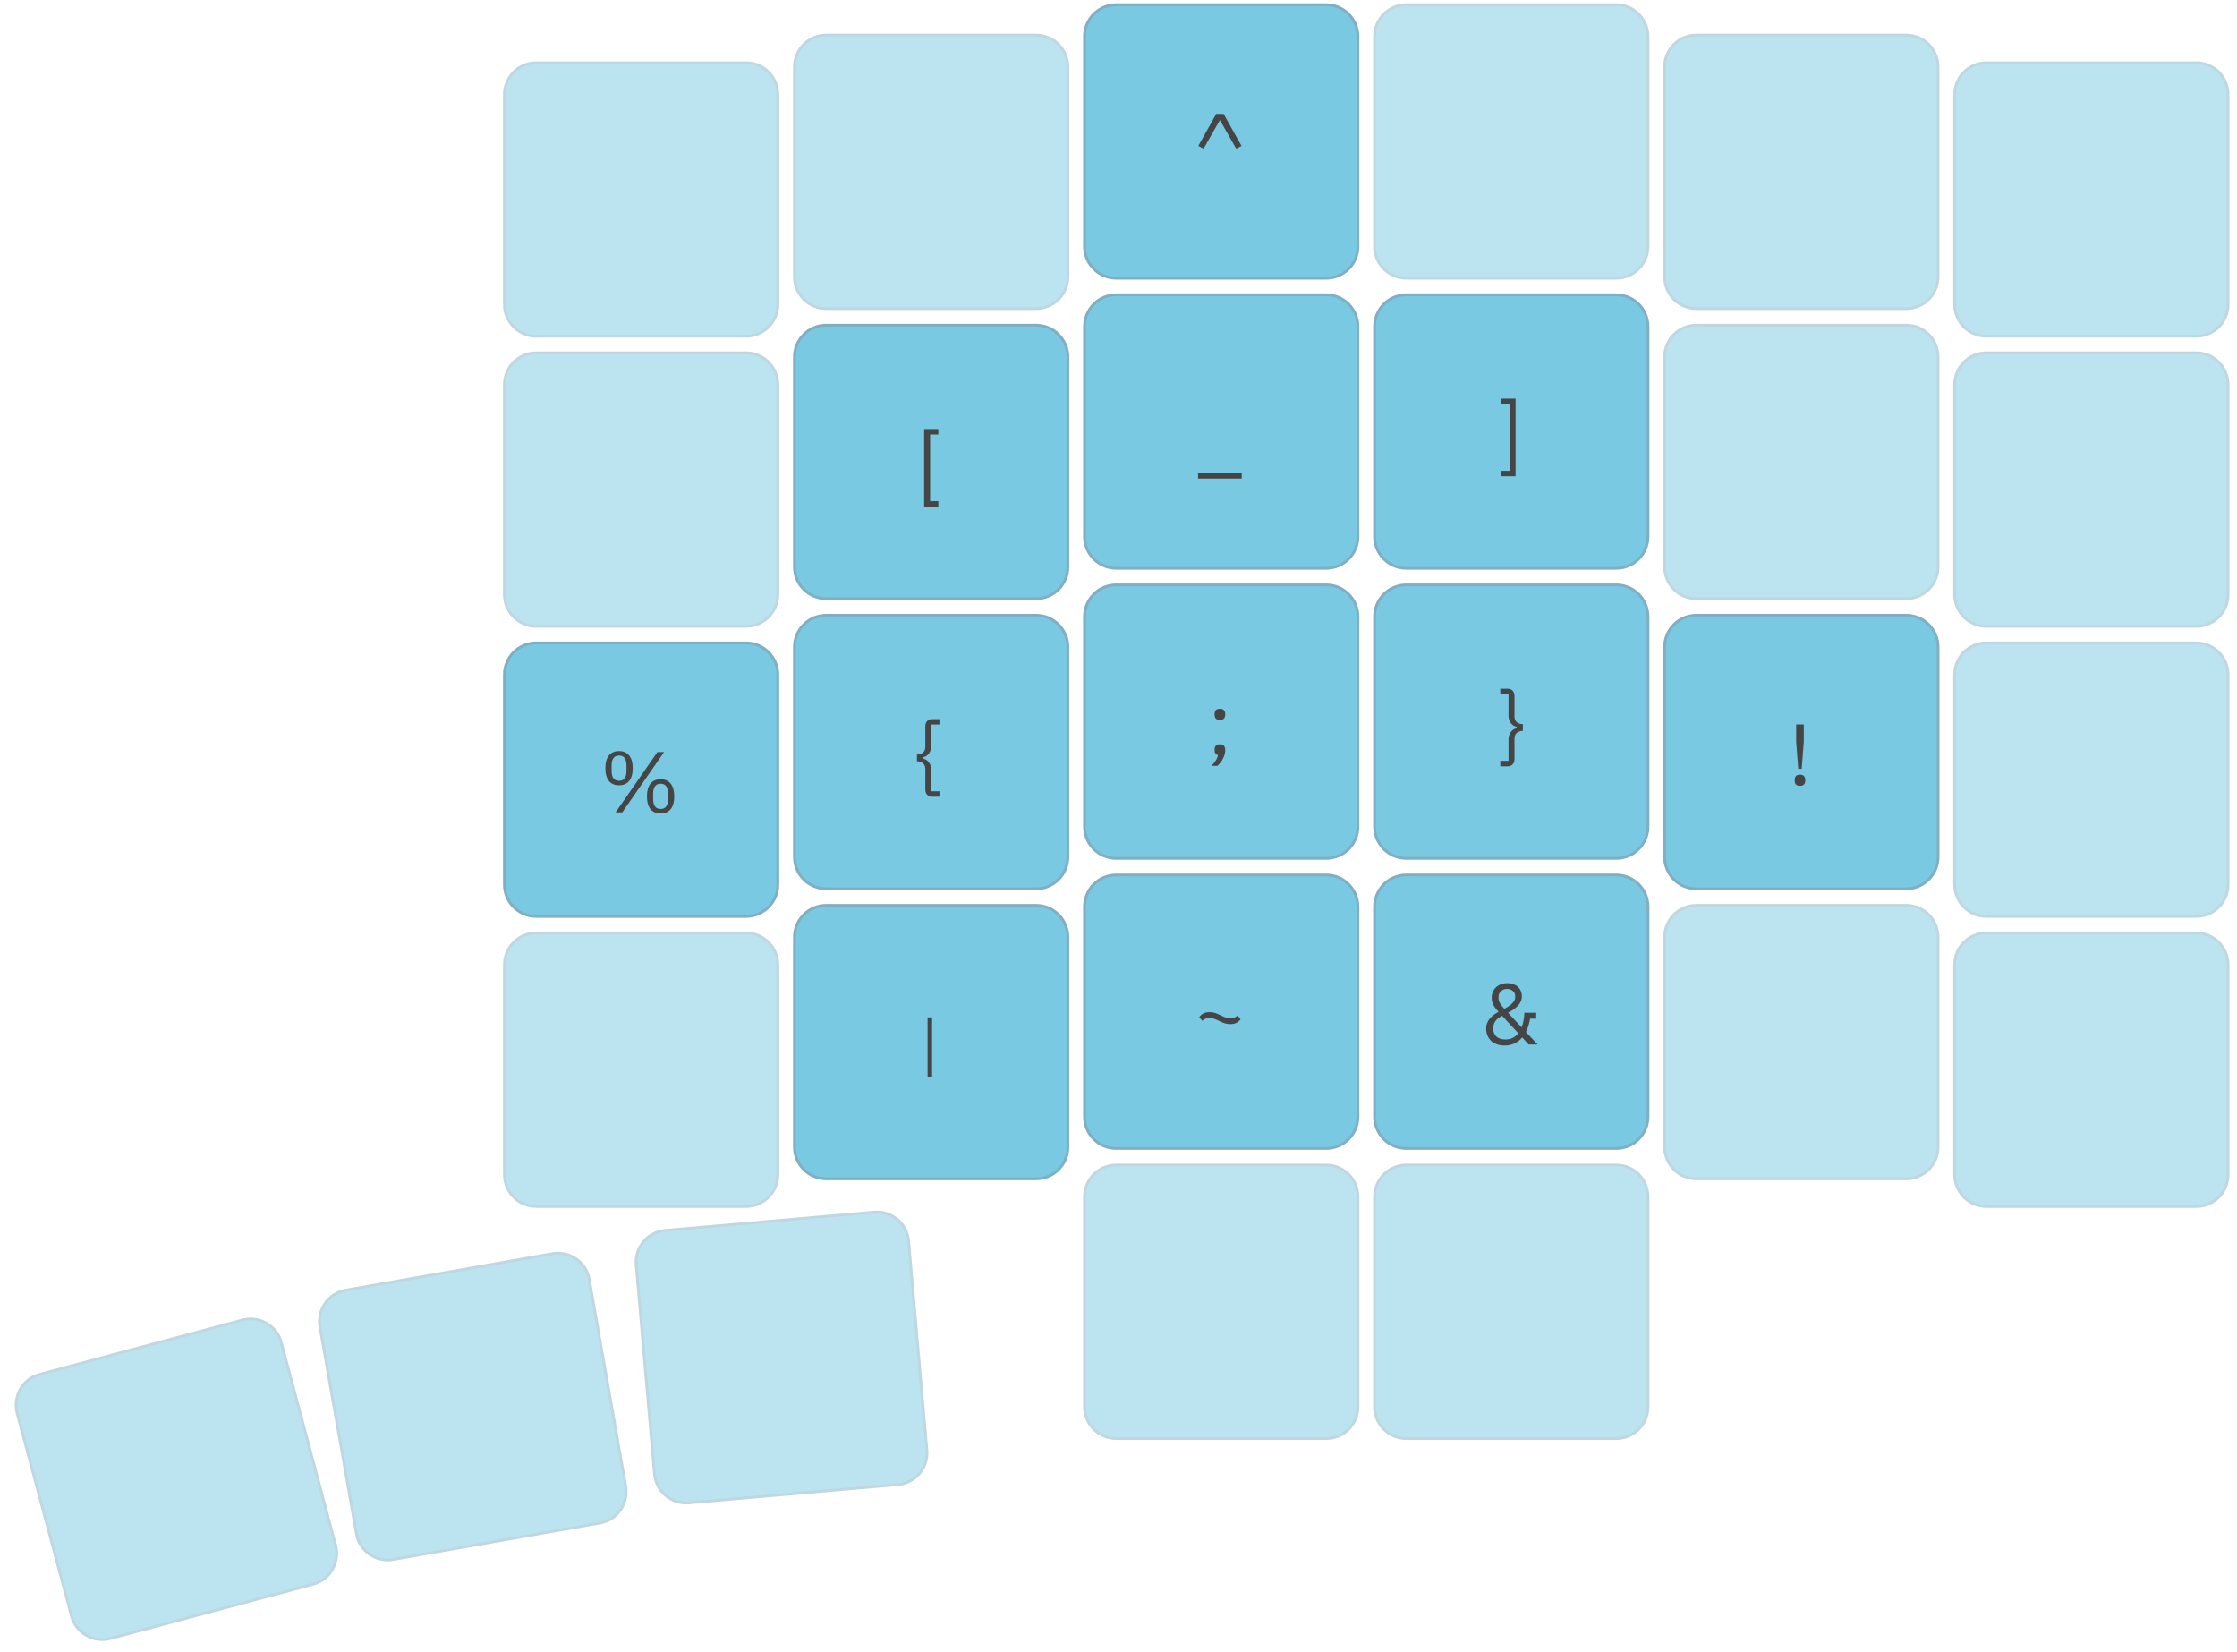
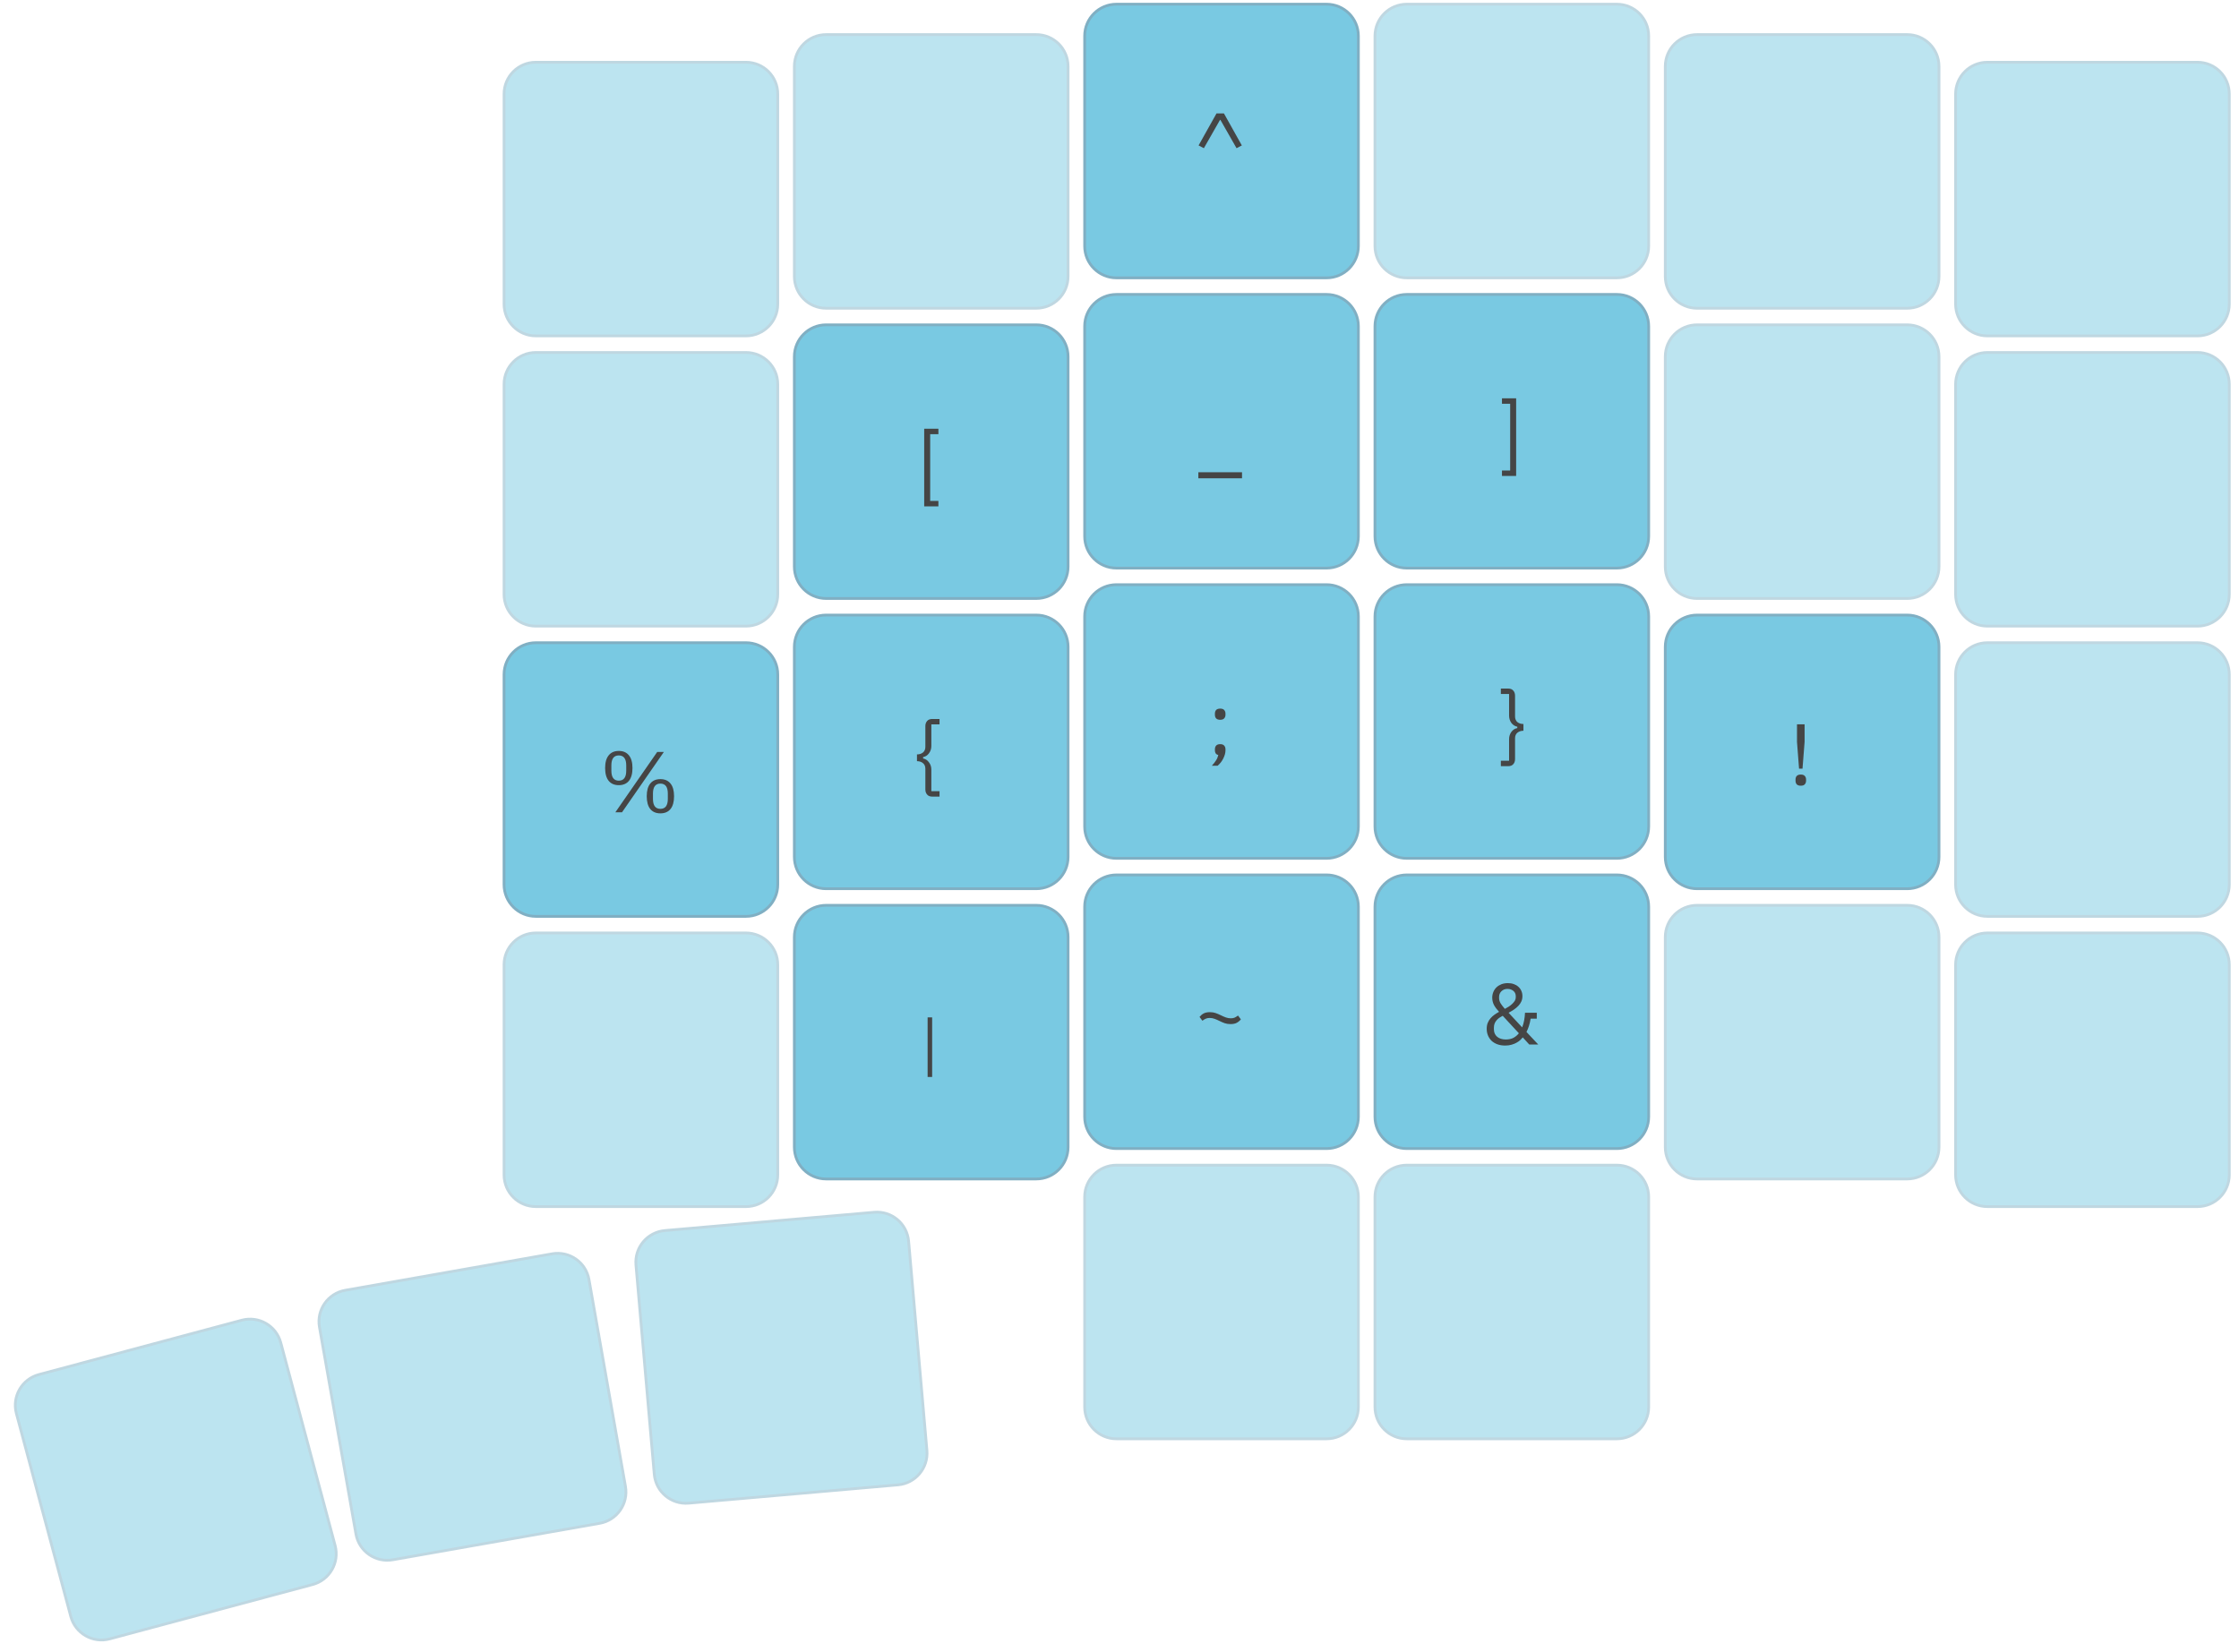
- <svg xmlns="http://www.w3.org/2000/svg" width="944.864" height="697.479" viewBox="3124.22 1440.883 944.864 697.479" fill="none" data-reference-sha256="91c6a7d81c2234f924dccd32bab567405715fd46a2ec4e7186cfca1d09947023" data-model="standard" data-layer="symbols" data-side="right" data-locale="ru" data-key-canvas-width="8.18">
+ <svg xmlns="http://www.w3.org/2000/svg" width="944.864" height="696.952" viewBox="3124.554 1441.112 944.864 696.952" fill="none" data-reference-sha256="91c6a7d81c2234f924dccd32bab567405715fd46a2ec4e7186cfca1d09947023" data-model="standard" data-layer="symbols" data-side="right" data-locale="ru" data-key-canvas-width="8.18" data-key-grid-pitch="122.51" data-key-grid-normalized="true" data-shared-key-canvas="true">
  <defs>
    <linearGradient id="paint0_linear_178_3200" x1="250" y1="770.5" x2="1805" y2="770.5" gradientUnits="userSpaceOnUse">
      <stop />
      <stop offset="1" stop-color="#666666" stop-opacity="0" />
    </linearGradient>
    <linearGradient id="paint1_linear_178_3200" x1="250" y1="1440.5" x2="1805" y2="1440.5" gradientUnits="userSpaceOnUse">
      <stop />
      <stop offset="1" stop-color="#666666" stop-opacity="0" />
    </linearGradient>
    <linearGradient id="paint2_linear_178_3200" x1="250" y1="2110.5" x2="1805" y2="2110.5" gradientUnits="userSpaceOnUse">
      <stop />
      <stop offset="1" stop-color="#666666" stop-opacity="0" />
    </linearGradient>
  </defs>
  <rect x="-0.583" y="0.583" width="115.509" height="115.509" rx="13.418" transform="matrix(-1 0 0 1 3574.7 1577.64)" fill="#79C9E2" stroke="#80AFC3" stroke-width="1.167" />
  <rect opacity="0.5" x="-0.583" y="0.583" width="115.509" height="115.509" rx="13.418" transform="matrix(-1 0 0 1 3574.7 1455.13)" fill="#79C9E2" stroke="#80AFC3" stroke-width="1.167" />
  <rect x="-0.583" y="0.583" width="115.509" height="115.509" rx="13.418" transform="matrix(-1 0 0 1 3574.7 1700.15)" fill="#79C9E2" stroke="#80AFC3" stroke-width="1.167" />
  <rect x="-0.583" y="0.583" width="115.509" height="115.509" rx="13.418" transform="matrix(-1 0 0 1 3574.7 1822.66)" fill="#79C9E2" stroke="#80AFC3" stroke-width="1.167" />
  <rect x="-0.583" y="0.583" width="115.509" height="115.509" rx="13.418" transform="matrix(-1 0 0 1 3697.21 1564.81)" fill="#79C9E2" stroke="#80AFC3" stroke-width="1.167" />
  <rect x="-0.583" y="0.583" width="115.509" height="115.509" rx="13.418" transform="matrix(-1 0 0 1 3697.21 1442.3)" fill="#79C9E2" stroke="#80AFC3" stroke-width="1.167" />
  <rect x="-0.583" y="0.583" width="115.509" height="115.509" rx="13.418" transform="matrix(-1 0 0 1 3697.21 1687.32)" fill="#79C9E2" stroke="#80AFC3" stroke-width="1.167" />
  <rect x="-0.583" y="0.583" width="115.509" height="115.509" rx="13.418" transform="matrix(-1 0 0 1 3697.21 1809.83)" fill="#79C9E2" stroke="#80AFC3" stroke-width="1.167" />
  <rect opacity="0.5" x="-0.583" y="0.583" width="115.509" height="115.509" rx="13.418" transform="matrix(-1 0 0 1 3697.21 1932.34)" fill="#79C9E2" stroke="#80AFC3" stroke-width="1.167" />
  <path d="M3514.57 1654.85V1622.08H3520.56V1624.38H3517.09V1652.55H3520.56V1654.85H3514.57Z" fill="#454545" />
  <path d="M3630.26 1643V1640.45H3648.69V1643H3630.26Z" fill="#454545" />
  <path d="M3646.38 1503.67L3639.56 1491.7H3639.41L3632.59 1503.67L3630.36 1502.5L3637.92 1488.99H3641.06L3648.61 1502.5L3646.38 1503.67Z" fill="#454545" />
  <path d="M3517.98 1777.36C3517 1777.36 3516.27 1777.07 3515.79 1776.48C3515.3 1775.92 3515.06 1775.22 3515.06 1774.37V1765.61C3515.06 1764.56 3514.72 1763.77 3514.04 1763.23C3513.38 1762.68 3512.54 1762.4 3511.52 1762.4V1759.55C3512.54 1759.55 3513.38 1759.28 3514.04 1758.75C3514.72 1758.19 3515.06 1757.38 3515.06 1756.34V1747.58C3515.06 1746.73 3515.3 1746.02 3515.79 1745.46C3516.27 1744.88 3517 1744.59 3517.98 1744.59H3521.04V1746.88H3517.58V1756.01C3517.58 1757.15 3517.25 1758.17 3516.59 1759.07C3515.96 1759.95 3515.13 1760.49 3514.11 1760.68V1761.26C3515.13 1761.46 3515.96 1762.01 3516.59 1762.91C3517.25 1763.78 3517.58 1764.79 3517.58 1765.94V1775.06H3521.04V1777.36H3517.98Z" fill="#454545" />
  <path d="M3639.48 1755.22C3640.26 1755.22 3640.82 1755.42 3641.16 1755.84C3641.52 1756.23 3641.71 1756.74 3641.71 1757.37V1757.88C3641.71 1758.88 3641.41 1759.97 3640.83 1761.17C3640.25 1762.38 3639.43 1763.44 3638.38 1764.34H3635.94C3636.67 1763.56 3637.25 1762.82 3637.69 1762.12C3638.15 1761.43 3638.48 1760.67 3638.68 1759.82C3638.19 1759.69 3637.83 1759.46 3637.58 1759.12C3637.36 1758.78 3637.25 1758.37 3637.25 1757.88V1757.37C3637.25 1756.74 3637.42 1756.23 3637.76 1755.84C3638.13 1755.42 3638.7 1755.22 3639.48 1755.22ZM3639.48 1744.93C3638.7 1744.93 3638.13 1744.73 3637.76 1744.34C3637.42 1743.95 3637.25 1743.44 3637.25 1742.81V1742.33C3637.25 1741.7 3637.42 1741.19 3637.76 1740.8C3638.13 1740.41 3638.7 1740.22 3639.48 1740.22C3640.26 1740.22 3640.82 1740.41 3641.16 1740.8C3641.52 1741.19 3641.71 1741.7 3641.71 1742.33V1742.81C3641.71 1743.44 3641.52 1743.95 3641.16 1744.34C3640.82 1744.73 3640.26 1744.93 3639.48 1744.93Z" fill="#454545" />
  <rect opacity="0.5" x="-0.583" y="0.583" width="115.509" height="115.509" rx="13.418" transform="matrix(-1 0 0 1 3452.19 1589.31)" fill="#79C9E2" stroke="#80AFC3" stroke-width="1.167" />
  <rect opacity="0.5" x="-0.583" y="0.583" width="115.509" height="115.509" rx="13.418" transform="matrix(-1 0 0 1 3452.19 1466.8)" fill="#79C9E2" stroke="#80AFC3" stroke-width="1.167" />
  <rect x="-0.583" y="0.583" width="115.509" height="115.509" rx="13.418" transform="matrix(-1 0 0 1 3452.19 1711.82)" fill="#79C9E2" stroke="#80AFC3" stroke-width="1.167" />
  <rect opacity="0.5" x="-0.583" y="0.583" width="115.509" height="115.509" rx="13.418" transform="matrix(-1 0 0 1 3452.19 1834.33)" fill="#79C9E2" stroke="#80AFC3" stroke-width="1.167" />
  <path d="M3384.23 1783.99L3401.89 1758.52H3404.7L3387.04 1783.99H3384.23ZM3385.69 1772.53C3383.84 1772.53 3382.42 1771.92 3381.42 1770.71C3380.42 1769.46 3379.92 1767.66 3379.92 1765.3C3379.92 1762.94 3380.42 1761.16 3381.42 1759.94C3382.42 1758.7 3383.84 1758.08 3385.69 1758.08C3387.54 1758.08 3388.96 1758.7 3389.96 1759.94C3390.96 1761.16 3391.46 1762.94 3391.46 1765.3C3391.46 1767.66 3390.96 1769.46 3389.96 1770.71C3388.96 1771.92 3387.54 1772.53 3385.69 1772.53ZM3385.69 1770.63C3387.78 1770.63 3388.83 1769.22 3388.83 1766.4V1764.21C3388.83 1761.39 3387.78 1759.98 3385.69 1759.98C3383.6 1759.98 3382.55 1761.39 3382.55 1764.21V1766.4C3382.55 1769.22 3383.6 1770.63 3385.69 1770.63ZM3403.24 1784.43C3401.39 1784.43 3399.97 1783.82 3398.97 1782.6C3397.98 1781.36 3397.48 1779.56 3397.48 1777.2C3397.48 1774.84 3397.98 1773.05 3398.97 1771.84C3399.97 1770.6 3401.39 1769.98 3403.24 1769.98C3405.09 1769.98 3406.52 1770.6 3407.51 1771.84C3408.51 1773.05 3409.01 1774.84 3409.01 1777.2C3409.01 1779.56 3408.51 1781.36 3407.51 1782.6C3406.52 1783.82 3405.09 1784.43 3403.24 1784.43ZM3403.24 1782.53C3405.34 1782.53 3406.38 1781.12 3406.38 1778.3V1776.11C3406.38 1773.28 3405.34 1771.87 3403.24 1771.87C3401.15 1771.87 3400.1 1773.28 3400.1 1776.11V1778.3C3400.1 1781.12 3401.15 1782.53 3403.24 1782.53Z" fill="#454545" />
-   <rect opacity="0.5" x="-0.583" y="0.583" width="115.509" height="115.509" rx="13.418" transform="matrix(-1 0 0 1 4064.73 1589.31)" fill="#79C9E2" stroke="#80AFC3" stroke-width="1.167" />
-   <rect opacity="0.5" x="-0.583" y="0.583" width="115.509" height="115.509" rx="13.418" transform="matrix(-1 0 0 1 4064.73 1466.8)" fill="#79C9E2" stroke="#80AFC3" stroke-width="1.167" />
-   <rect opacity="0.5" x="-0.583" y="0.583" width="115.509" height="115.509" rx="13.418" transform="matrix(-1 0 0 1 4064.73 1711.82)" fill="#79C9E2" stroke="#80AFC3" stroke-width="1.167" />
-   <rect opacity="0.5" x="-0.583" y="0.583" width="115.509" height="115.509" rx="13.418" transform="matrix(-1 0 0 1 4064.73 1834.33)" fill="#79C9E2" stroke="#80AFC3" stroke-width="1.167" />
+   <rect opacity="0.5" x="-0.583" y="0.583" width="115.509" height="115.509" rx="13.418" transform="matrix(-1 0 0 1 4064.74 1589.31)" fill="#79C9E2" stroke="#80AFC3" stroke-width="1.167" />
+   <rect opacity="0.5" x="-0.583" y="0.583" width="115.509" height="115.509" rx="13.418" transform="matrix(-1 0 0 1 4064.74 1466.8)" fill="#79C9E2" stroke="#80AFC3" stroke-width="1.167" />
+   <rect opacity="0.5" x="-0.583" y="0.583" width="115.509" height="115.509" rx="13.418" transform="matrix(-1 0 0 1 4064.74 1711.82)" fill="#79C9E2" stroke="#80AFC3" stroke-width="1.167" />
+   <rect opacity="0.5" x="-0.583" y="0.583" width="115.509" height="115.509" rx="13.418" transform="matrix(-1 0 0 1 4064.74 1834.33)" fill="#79C9E2" stroke="#80AFC3" stroke-width="1.167" />
  <path d="M3516.01 1895.7V1870.55H3517.92V1895.7H3516.01Z" fill="#454545" />
  <rect opacity="0.5" x="-0.583" y="0.583" width="115.509" height="115.509" rx="13.418" transform="matrix(-1 0 0 1 3942.23 1577.64)" fill="#79C9E2" stroke="#80AFC3" stroke-width="1.167" />
  <rect opacity="0.5" x="-0.583" y="0.583" width="115.509" height="115.509" rx="13.418" transform="matrix(-1 0 0 1 3942.23 1455.13)" fill="#79C9E2" stroke="#80AFC3" stroke-width="1.167" />
  <rect x="-0.583" y="0.583" width="115.509" height="115.509" rx="13.418" transform="matrix(-1 0 0 1 3942.23 1700.15)" fill="#79C9E2" stroke="#80AFC3" stroke-width="1.167" />
  <rect opacity="0.5" x="-0.583" y="0.583" width="115.509" height="115.509" rx="13.418" transform="matrix(-1 0 0 1 3942.23 1822.66)" fill="#79C9E2" stroke="#80AFC3" stroke-width="1.167" />
  <path d="M3883.76 1765.57L3882.89 1754.26V1746.85H3886.1V1754.26L3885.22 1765.57H3883.76ZM3884.49 1772.76C3883.72 1772.76 3883.14 1772.57 3882.78 1772.18C3882.44 1771.79 3882.27 1771.28 3882.27 1770.64V1770.17C3882.27 1769.54 3882.44 1769.03 3882.78 1768.64C3883.14 1768.25 3883.72 1768.05 3884.49 1768.05C3885.27 1768.05 3885.83 1768.25 3886.17 1768.64C3886.54 1769.03 3886.72 1769.54 3886.72 1770.17V1770.64C3886.72 1771.28 3886.54 1771.79 3886.17 1772.18C3885.83 1772.57 3885.27 1772.76 3884.49 1772.76Z" fill="#454545" />
  <path d="M3643.83 1873.38C3642.93 1873.38 3642.13 1873.26 3641.42 1873.02C3640.74 1872.78 3639.97 1872.45 3639.12 1872.03C3638.44 1871.69 3637.77 1871.4 3637.11 1871.16C3636.46 1870.91 3635.75 1870.79 3635 1870.79C3634.39 1870.79 3633.87 1870.89 3633.43 1871.09C3633.01 1871.26 3632.53 1871.55 3631.97 1871.96L3630.76 1870.36C3631.25 1869.75 3631.82 1869.26 3632.48 1868.9C3633.16 1868.53 3634.05 1868.35 3635.14 1868.35C3636.04 1868.35 3636.83 1868.47 3637.52 1868.71C3638.22 1868.96 3639 1869.28 3639.85 1869.7C3640.53 1870.04 3641.2 1870.33 3641.86 1870.57C3642.52 1870.82 3643.22 1870.94 3643.98 1870.94C3644.58 1870.94 3645.09 1870.85 3645.51 1870.68C3645.95 1870.49 3646.45 1870.18 3647 1869.77L3648.21 1871.38C3647.72 1871.99 3647.14 1872.47 3646.46 1872.84C3645.8 1873.2 3644.92 1873.38 3643.83 1873.38Z" fill="#454545" />
  <rect opacity="0.5" x="-0.53" y="0.632" width="115.509" height="115.509" rx="13.418" transform="matrix(-0.996195 0.0871558 0.0871558 0.996195 3506.24 1951.05)" fill="#79C9E2" stroke="#80AFC3" stroke-width="1.167" />
  <rect opacity="0.5" x="-0.473" y="0.676" width="115.509" height="115.509" rx="13.418" transform="matrix(-0.984808 0.173648 0.173648 0.984808 3370.2 1967.43)" fill="#79C9E2" stroke="#80AFC3" stroke-width="1.167" />
  <rect opacity="0.5" x="-0.413" y="0.714" width="115.509" height="115.509" rx="13.418" transform="matrix(-0.965926 0.258819 0.258819 0.965926 3238.98 1994.31)" fill="#79C9E2" stroke="#80AFC3" stroke-width="1.167" />
  <rect x="-0.583" y="0.583" width="115.509" height="115.509" rx="13.418" transform="matrix(-1 0 0 1 3819.72 1564.81)" fill="#79C9E2" stroke="#80AFC3" stroke-width="1.167" />
  <rect opacity="0.5" x="-0.583" y="0.583" width="115.509" height="115.509" rx="13.418" transform="matrix(-1 0 0 1 3819.72 1442.3)" fill="#79C9E2" stroke="#80AFC3" stroke-width="1.167" />
  <rect x="-0.583" y="0.583" width="115.509" height="115.509" rx="13.418" transform="matrix(-1 0 0 1 3819.72 1687.32)" fill="#79C9E2" stroke="#80AFC3" stroke-width="1.167" />
  <rect x="-0.583" y="0.583" width="115.509" height="115.509" rx="13.418" transform="matrix(-1 0 0 1 3819.72 1809.83)" fill="#79C9E2" stroke="#80AFC3" stroke-width="1.167" />
  <rect opacity="0.5" x="-0.583" y="0.583" width="115.509" height="115.509" rx="13.418" transform="matrix(-1 0 0 1 3819.72 1932.34)" fill="#79C9E2" stroke="#80AFC3" stroke-width="1.167" />
  <path d="M3764.37 1609.24V1642.01H3758.39V1639.72H3761.85V1611.54H3758.39V1609.24H3764.37Z" fill="#454545" />
  <path d="M3760.99 1731.75C3761.96 1731.75 3762.69 1732.04 3763.18 1732.63C3763.67 1733.19 3763.91 1733.89 3763.91 1734.74V1743.5C3763.91 1744.55 3764.24 1745.35 3764.89 1745.91C3765.58 1746.45 3766.43 1746.71 3767.45 1746.71V1749.56C3766.43 1749.56 3765.58 1749.84 3764.89 1750.4C3764.24 1750.94 3763.91 1751.73 3763.91 1752.77V1761.53C3763.91 1762.38 3763.67 1763.09 3763.18 1763.65C3762.69 1764.23 3761.96 1764.52 3760.99 1764.52H3757.92V1762.22H3761.39V1753.1C3761.39 1751.96 3761.71 1750.95 3762.34 1750.07C3763 1749.17 3763.84 1748.62 3764.86 1748.43V1747.85C3763.84 1747.65 3763 1747.12 3762.34 1746.24C3761.71 1745.34 3761.39 1744.32 3761.39 1743.17V1734.05H3757.92V1731.75H3760.99Z" fill="#454545" />
  <path d="M3767.17 1879C3766.9 1879.32 3766.56 1879.69 3766.14 1880.1C3765.73 1880.49 3765.22 1880.85 3764.61 1881.19C3764.03 1881.54 3763.32 1881.83 3762.49 1882.07C3761.69 1882.31 3760.78 1882.44 3759.76 1882.44C3758.49 1882.44 3757.37 1882.25 3756.4 1881.89C3755.43 1881.52 3754.61 1881.02 3753.95 1880.39C3753.3 1879.73 3752.8 1878.98 3752.46 1878.13C3752.12 1877.28 3751.95 1876.36 3751.95 1875.39C3751.95 1874.44 3752.09 1873.6 3752.38 1872.87C3752.68 1872.14 3753.07 1871.5 3753.55 1870.94C3754.06 1870.36 3754.62 1869.84 3755.23 1869.41C3755.86 1868.97 3756.51 1868.57 3757.17 1868.2C3756.29 1867.28 3755.58 1866.34 3755.05 1865.39C3754.54 1864.42 3754.28 1863.36 3754.28 1862.22C3754.28 1861.37 3754.44 1860.56 3754.76 1859.81C3755.07 1859.05 3755.51 1858.41 3756.07 1857.87C3756.65 1857.31 3757.35 1856.88 3758.15 1856.56C3758.98 1856.24 3759.89 1856.09 3760.89 1856.09C3761.79 1856.09 3762.62 1856.22 3763.37 1856.49C3764.12 1856.75 3764.77 1857.13 3765.3 1857.62C3765.84 1858.08 3766.25 1858.65 3766.55 1859.33C3766.86 1860.01 3767.02 1860.76 3767.02 1861.56C3767.02 1862.41 3766.86 1863.18 3766.55 1863.86C3766.25 1864.52 3765.84 1865.12 3765.3 1865.68C3764.77 1866.24 3764.15 1866.77 3763.44 1867.25C3762.74 1867.72 3761.98 1868.17 3761.18 1868.6L3766.91 1874.77C3767.28 1873.85 3767.55 1872.86 3767.75 1871.82C3767.94 1870.77 3768.07 1869.7 3768.11 1868.6H3773.08V1871.09H3770.49C3770.32 1872.16 3770.09 1873.17 3769.79 1874.11C3769.5 1875.04 3769.15 1875.9 3768.73 1876.71L3773.7 1882H3769.9L3767.17 1879ZM3760.74 1858.53C3759.7 1858.53 3758.83 1858.86 3758.15 1859.52C3757.49 1860.17 3757.17 1860.99 3757.17 1861.96V1862.4C3757.17 1863.13 3757.38 1863.87 3757.82 1864.63C3758.28 1865.36 3758.88 1866.13 3759.61 1866.96C3760.19 1866.64 3760.75 1866.32 3761.29 1865.98C3761.85 1865.61 3762.34 1865.22 3762.75 1864.81C3763.19 1864.39 3763.54 1863.97 3763.81 1863.53C3764.08 1863.07 3764.21 1862.58 3764.21 1862.07V1861.63C3764.21 1860.64 3763.86 1859.87 3763.15 1859.33C3762.47 1858.8 3761.67 1858.53 3760.74 1858.53ZM3760.01 1879.88C3761.25 1879.88 3762.32 1879.65 3763.22 1879.19C3764.12 1878.7 3764.89 1878.06 3765.52 1877.25L3758.7 1869.88C3758.21 1870.15 3757.74 1870.43 3757.28 1870.72C3756.84 1871.01 3756.45 1871.37 3756.11 1871.78C3755.77 1872.17 3755.49 1872.63 3755.27 1873.17C3755.07 1873.68 3754.98 1874.28 3754.98 1874.99V1875.54C3754.98 1876.88 3755.43 1877.93 3756.33 1878.71C3757.25 1879.49 3758.48 1879.88 3760.01 1879.88Z" fill="#454545" />
</svg>
